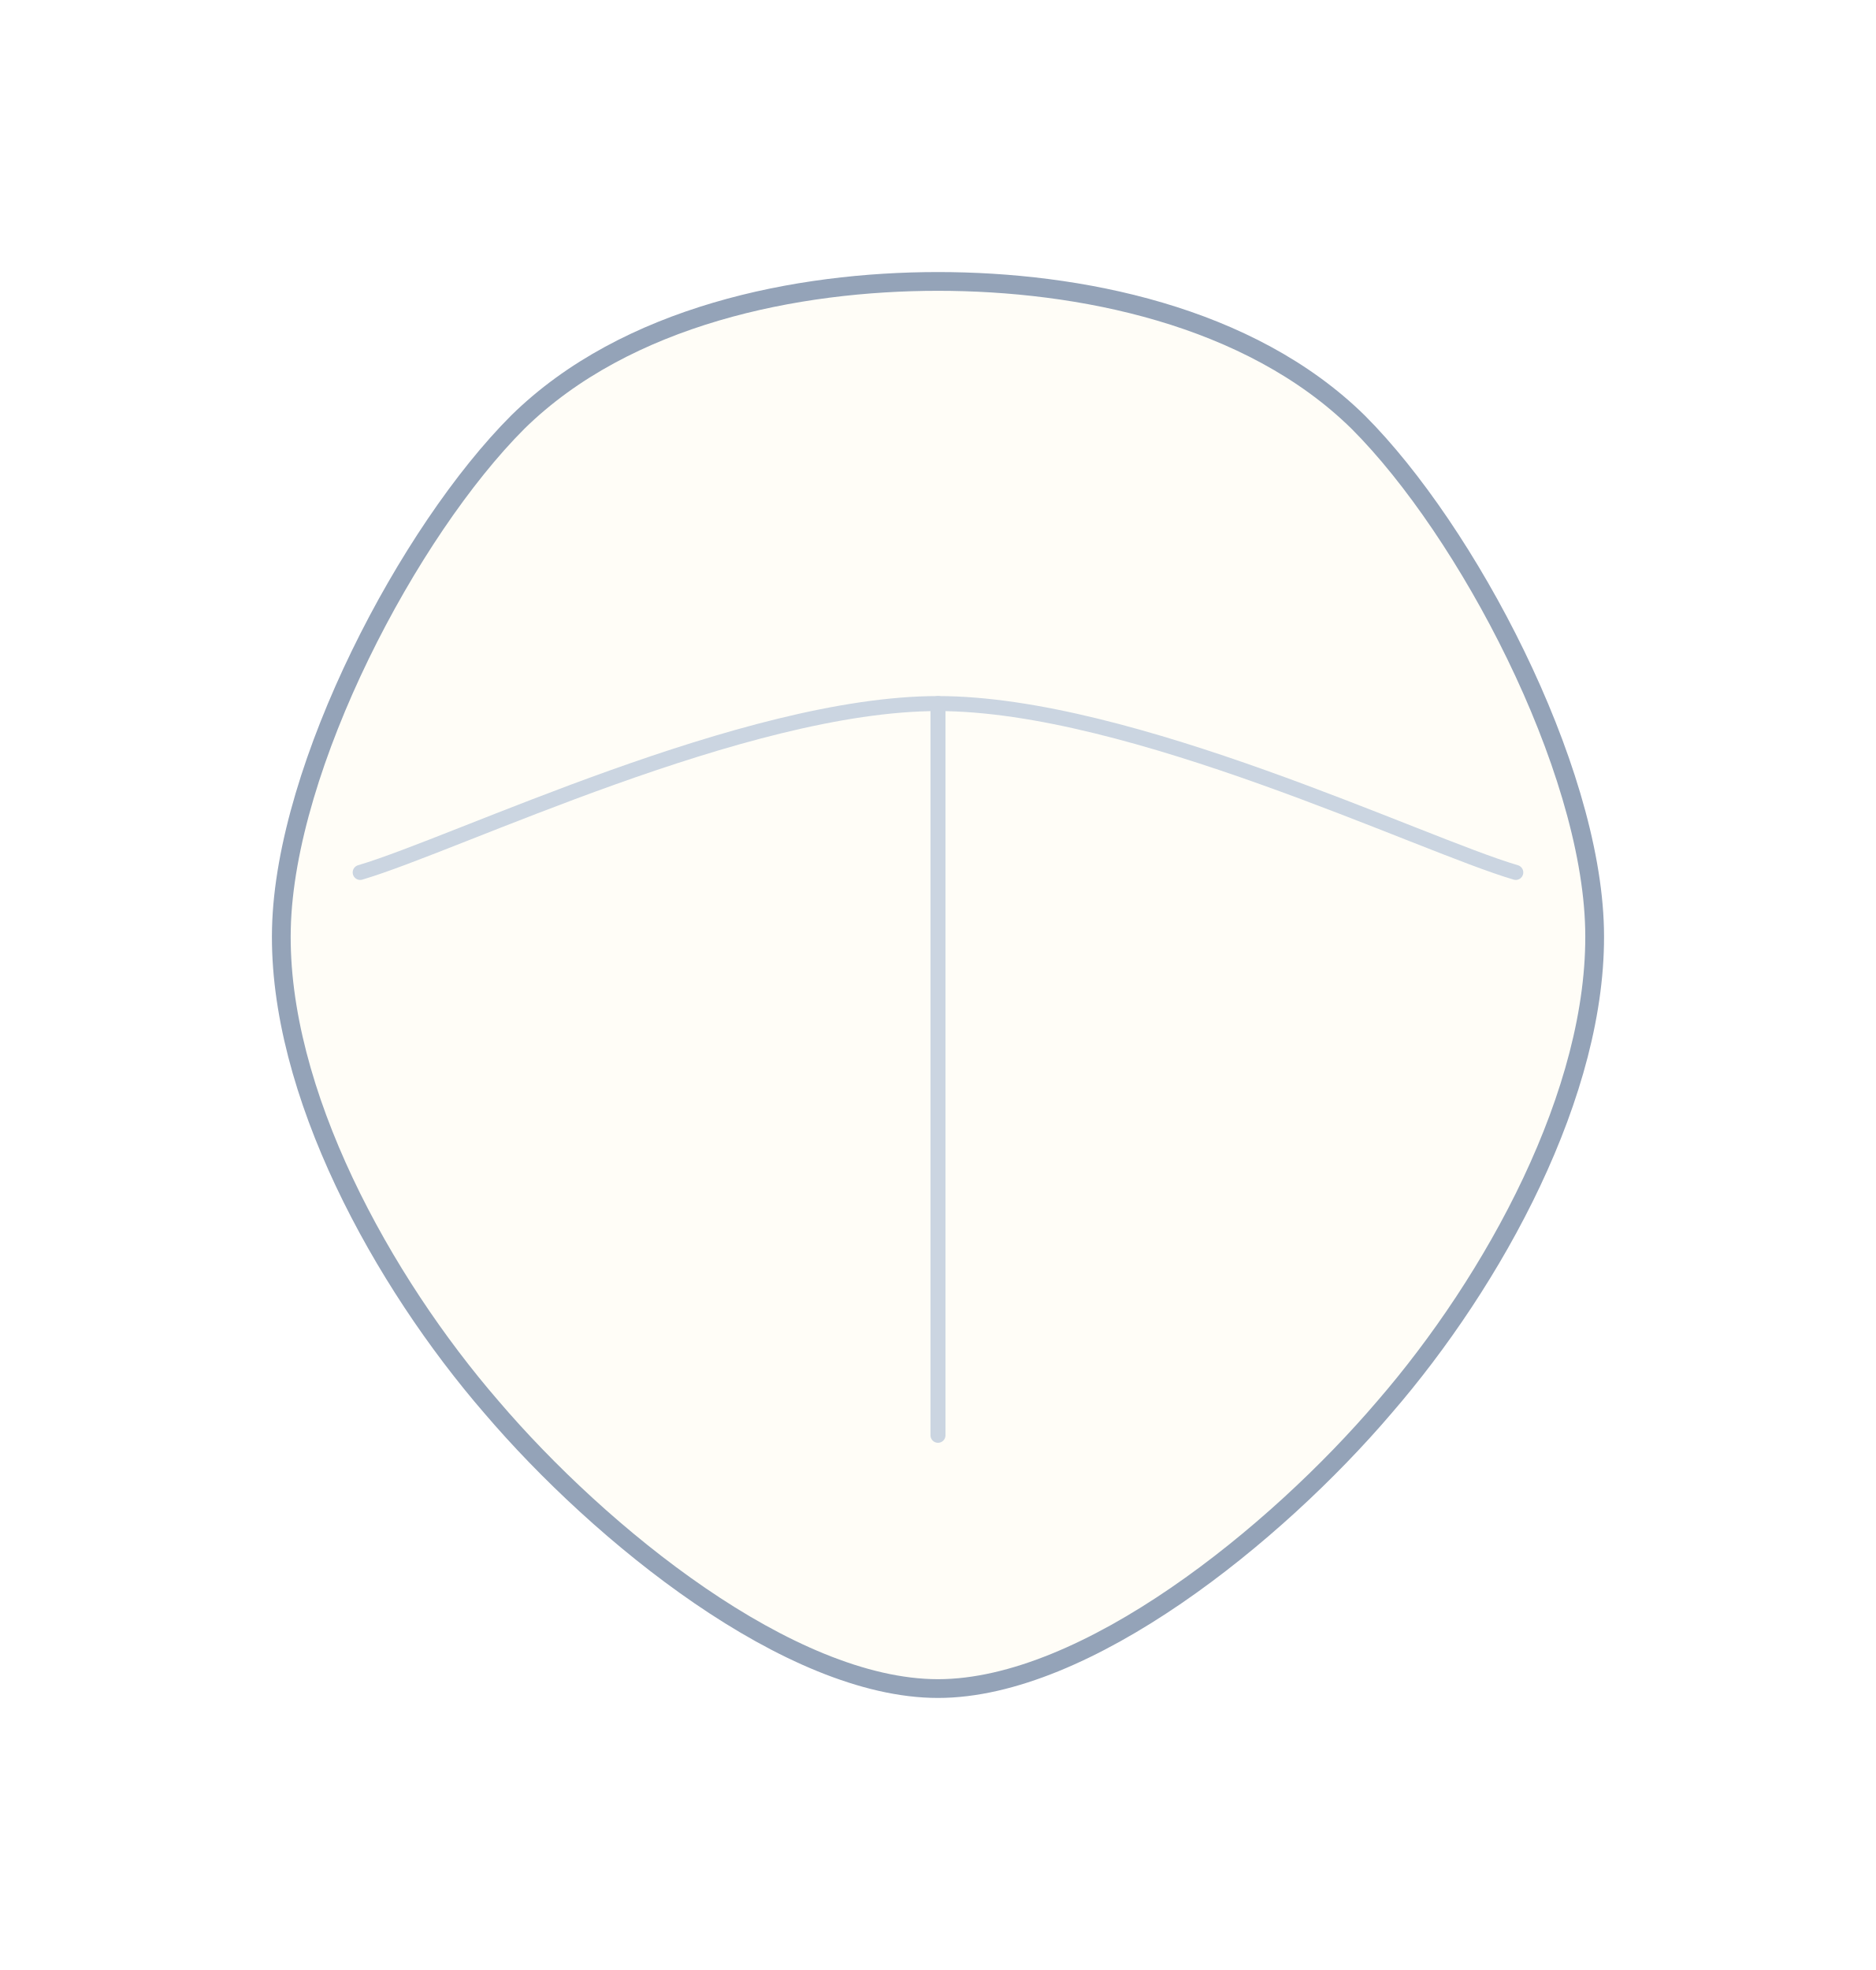
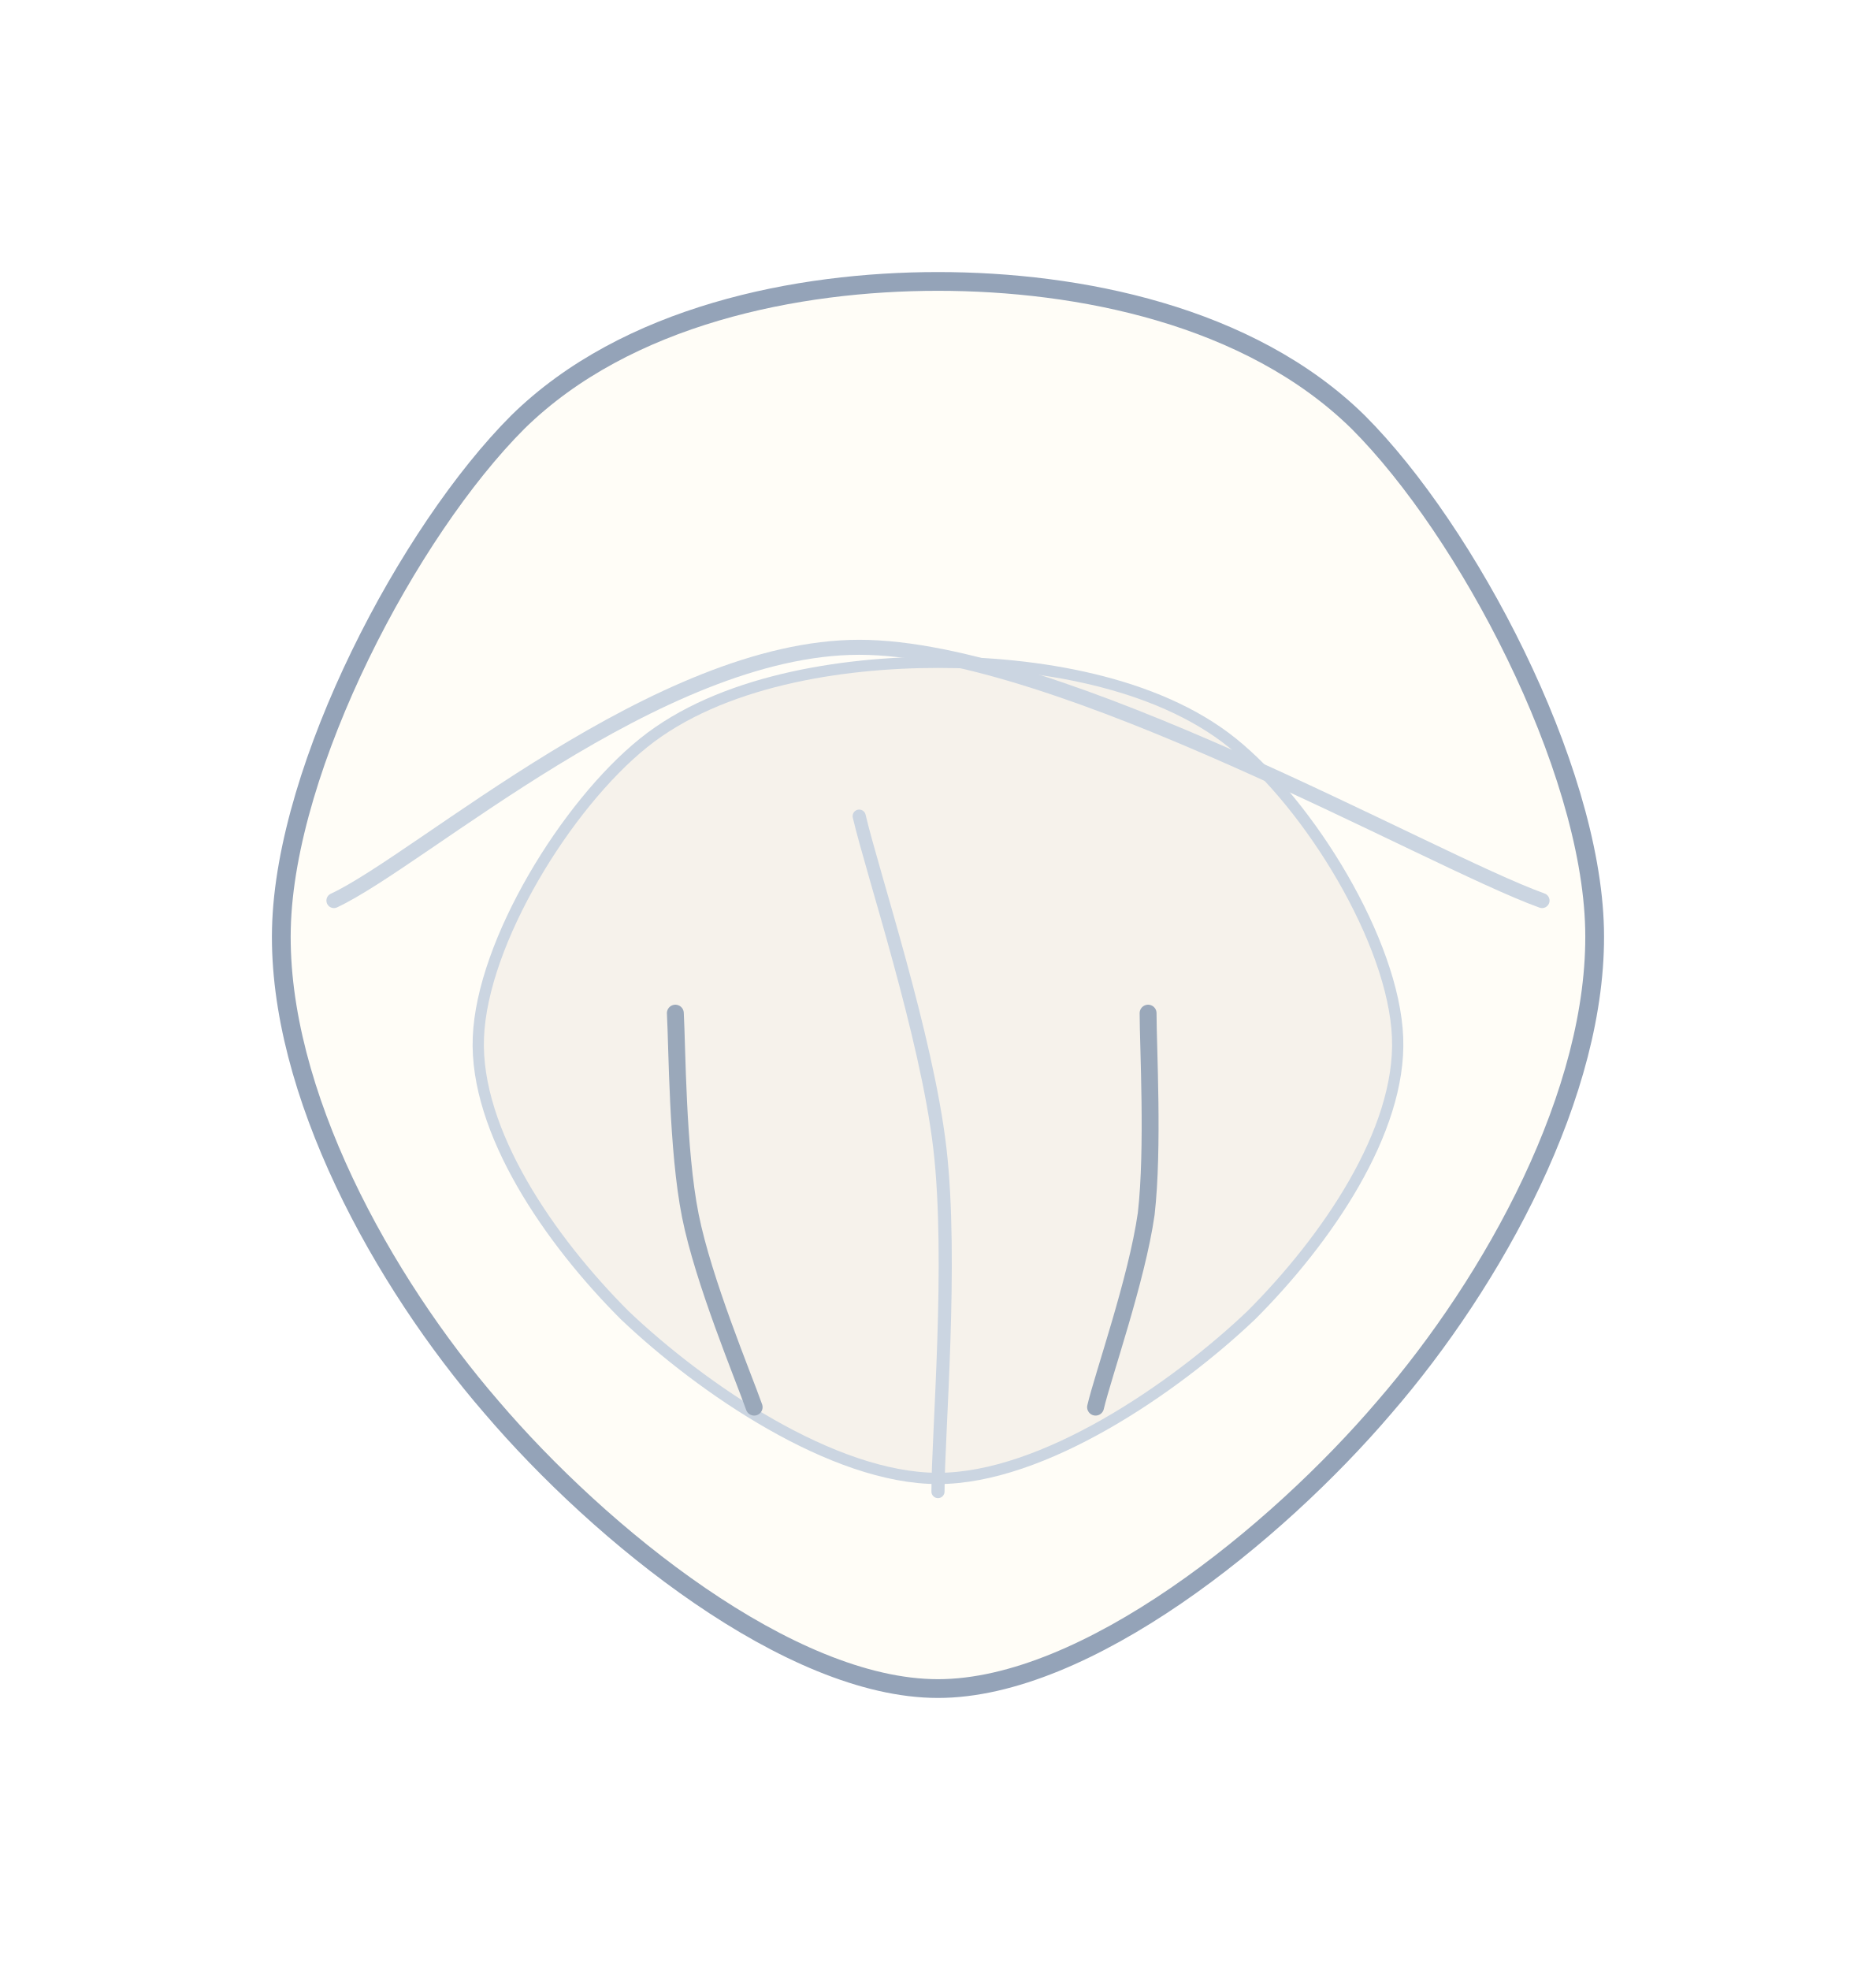
<svg xmlns="http://www.w3.org/2000/svg" viewBox="0 0 120 126" width="120" height="126">
  <g id="tooth-33" data-fdi="33">
    <g transform="matrix(12 0 0 12 60 63)">
      <path d="M -3.5 -0.3 C -3.48 -1.17 -2.82 -2.42 -2.24 -3 C -1.66 -3.57 -0.75 -3.75 0 -3.75 C 0.75 -3.75 1.66 -3.57 2.24 -3 C 2.82 -2.42 3.48 -1.17 3.5 -0.3 C 3.52 0.57 2.96 1.58 2.38 2.25 C 1.8 2.93 0.79 3.75 0 3.75 C -0.79 3.75 -1.8 2.93 -2.38 2.25 C -2.96 1.58 -3.52 0.57 -3.5 -0.3 Z" fill="#fffdf7" stroke="#94a3b8" stroke-width="1.2" vector-effect="non-scaling-stroke" />
-       <path d="M -3.08 -0.6 C -2.57 -0.75 -1.03 -1.5 0 -1.5 C 1.03 -1.5 2.57 -0.75 3.08 -0.6" fill="none" stroke="#cbd5e1" stroke-width="0.96" stroke-linecap="round" vector-effect="non-scaling-stroke" />
-       <path d="M 0 -1.5 C 0 -0.85 0 1.75 0 2.4" fill="none" stroke="#cbd5e1" stroke-width="0.96" stroke-linecap="round" vector-effect="non-scaling-stroke" />
+       <path d="M -2.45 0.28 C -2.43 -0.23 -1.98 -0.96 -1.57 -1.29 C -1.16 -1.62 -0.52 -1.72 0 -1.72 C 0.52 -1.72 1.16 -1.62 1.57 -1.29 C 1.98 -0.96 2.43 -0.23 2.45 0.28 C 2.47 0.78 2.07 1.36 1.67 1.76 C 1.26 2.15 0.56 2.63 0 2.63 C -0.56 2.63 -1.26 2.15 -1.67 1.76 C -2.07 1.36 -2.47 0.78 -2.45 0.28 Z" fill="rgba(120, 96, 60, 0.07)" stroke="#cbd5e1" stroke-width="0.72" vector-effect="non-scaling-stroke" />
+       <path d="M -0.42 -0.9 C -0.35 -0.6 -0.06 0.27 0.01 0.87 C 0.08 1.47 0 2.4 0 2.7" fill="none" stroke="#cbd5e1" stroke-width="0.84" stroke-linecap="round" vector-effect="non-scaling-stroke" />
+       <path d="M -3.22 -0.45 C -2.75 -0.67 -1.49 -1.8 -0.42 -1.8 C 0.65 -1.8 2.61 -0.67 3.22 -0.45" fill="none" stroke="#cbd5e1" stroke-width="0.96" stroke-linecap="round" vector-effect="non-scaling-stroke" />
+       <path d="M -1.4 0.15 C -1.39 0.33 -1.39 0.88 -1.32 1.23 C -1.25 1.58 -1.04 2.08 -0.98 2.25" fill="none" stroke="#9aa8ba" stroke-width="1.08" stroke-linecap="round" vector-effect="non-scaling-stroke" />
+       <path d="M 1.12 0.15 C 1.12 0.33 1.15 0.87 1.11 1.22 C 1.06 1.57 0.88 2.08 0.84 2.25" fill="none" stroke="#9aa8ba" stroke-width="1.08" stroke-linecap="round" vector-effect="non-scaling-stroke" />
    </g>
  </g>
</svg>
